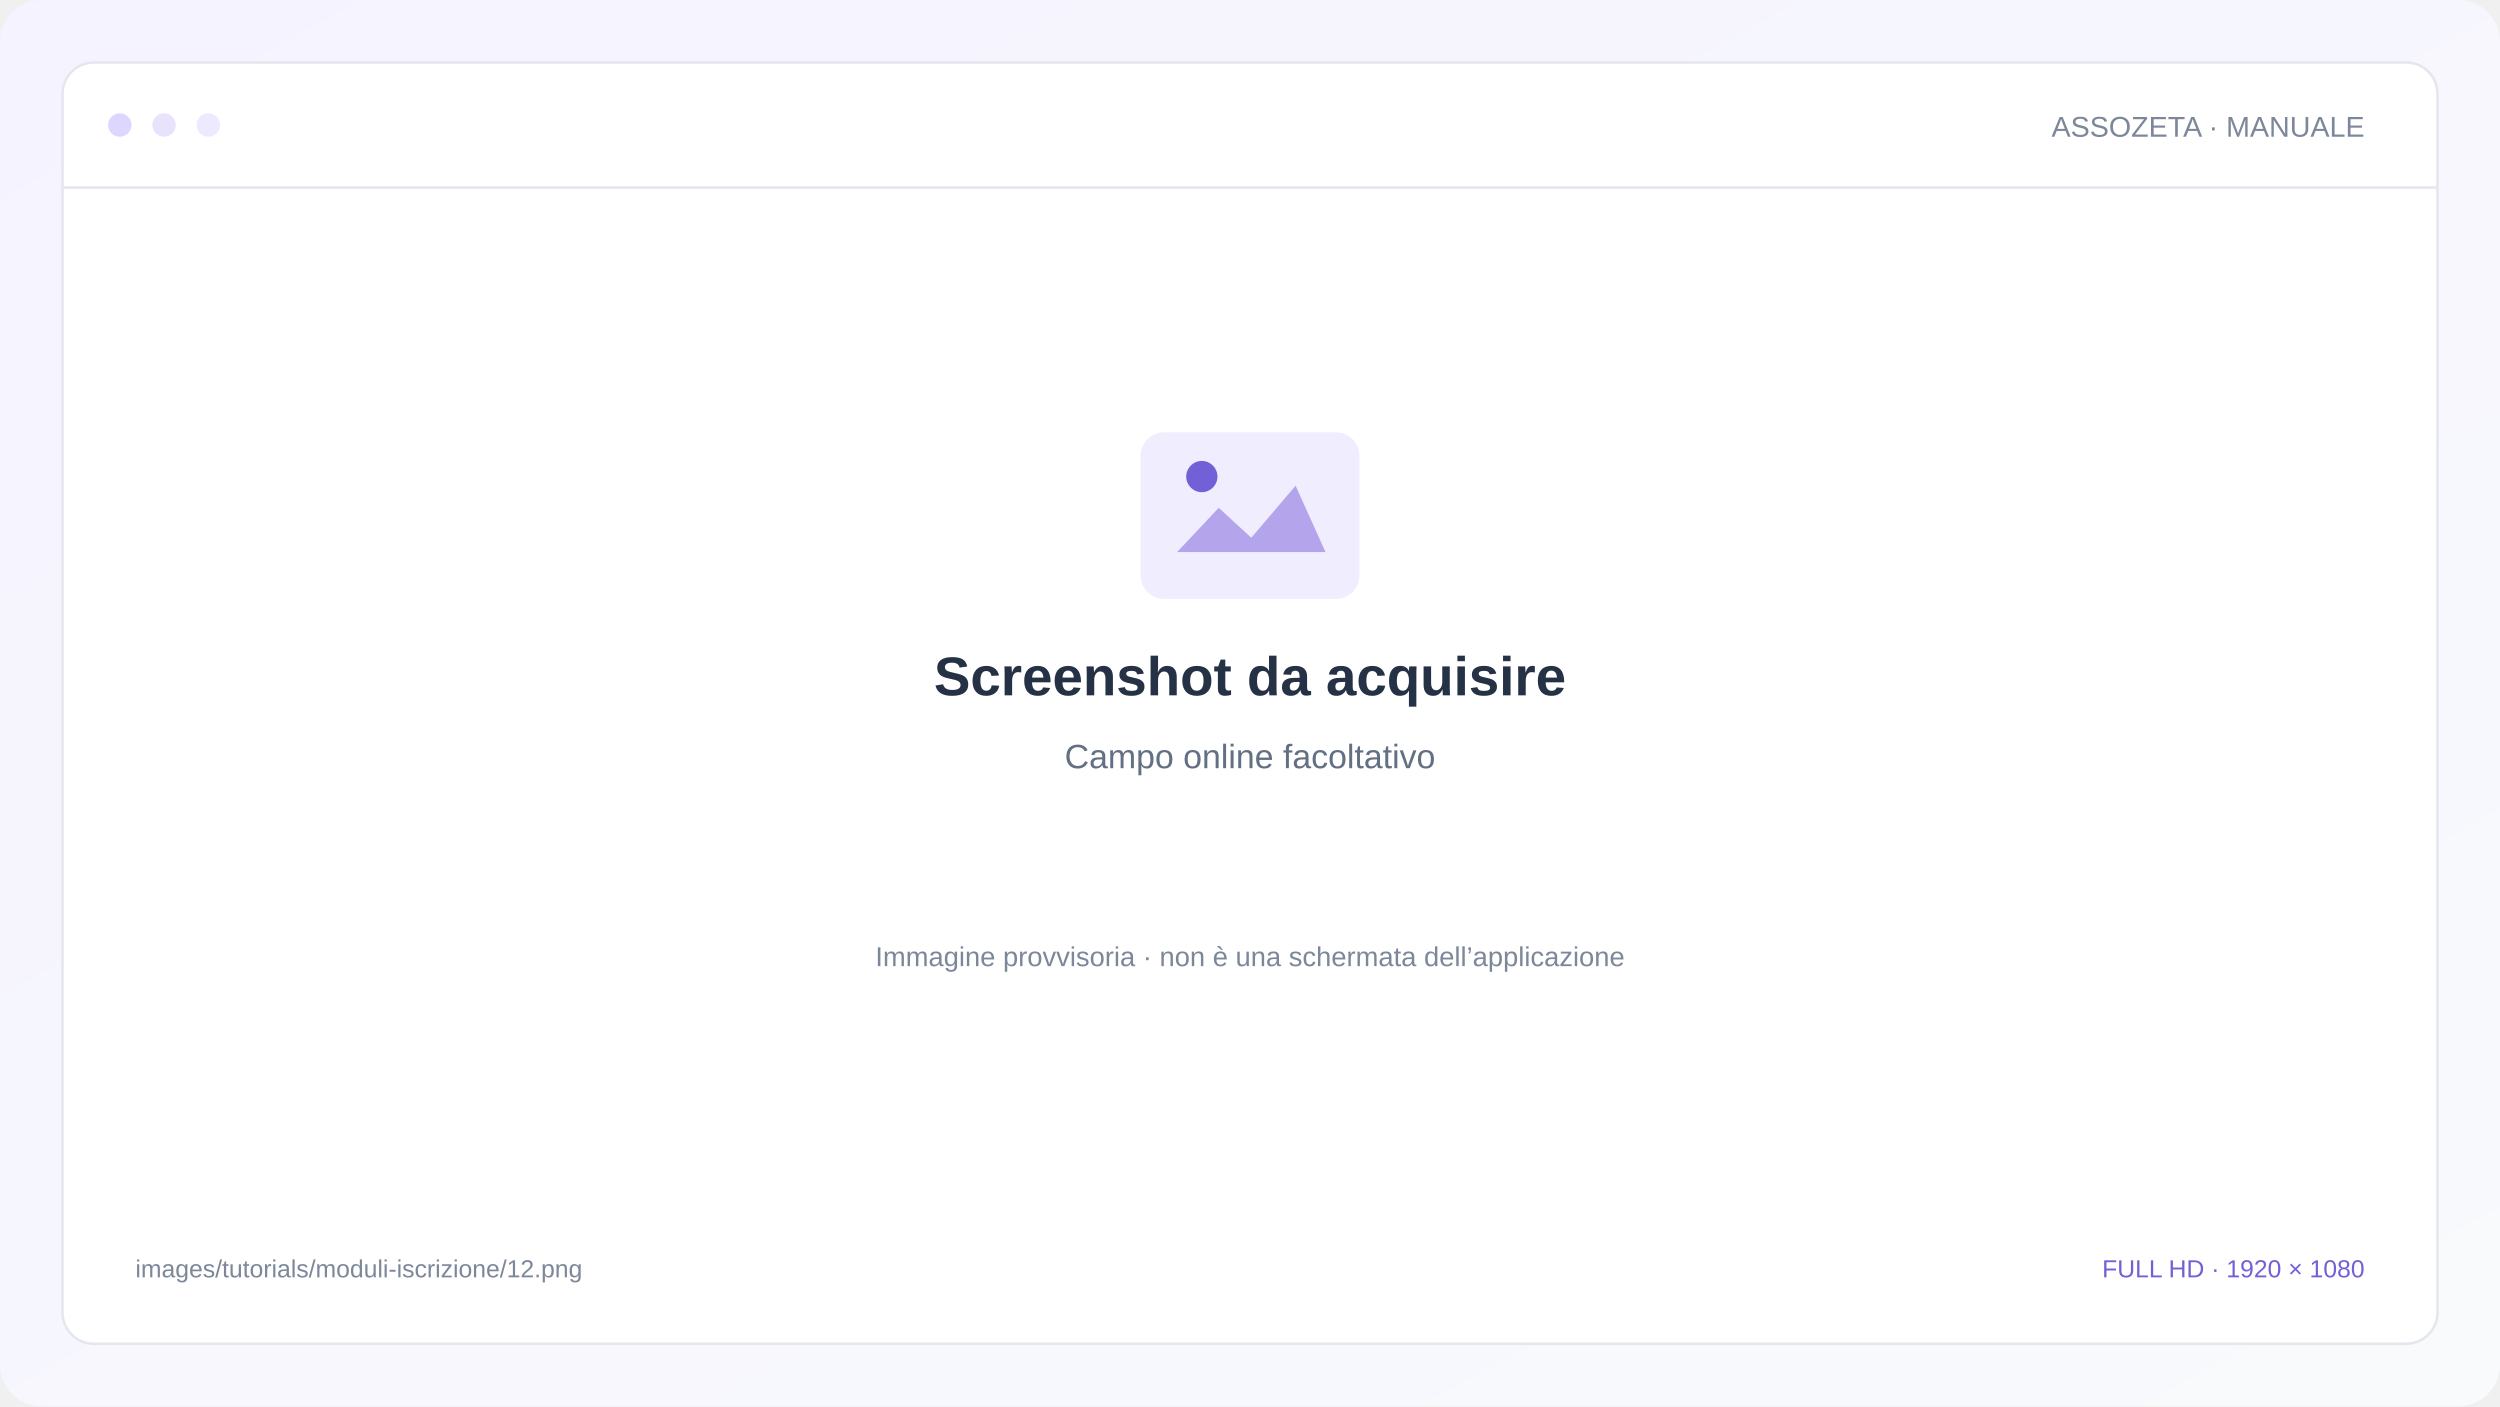
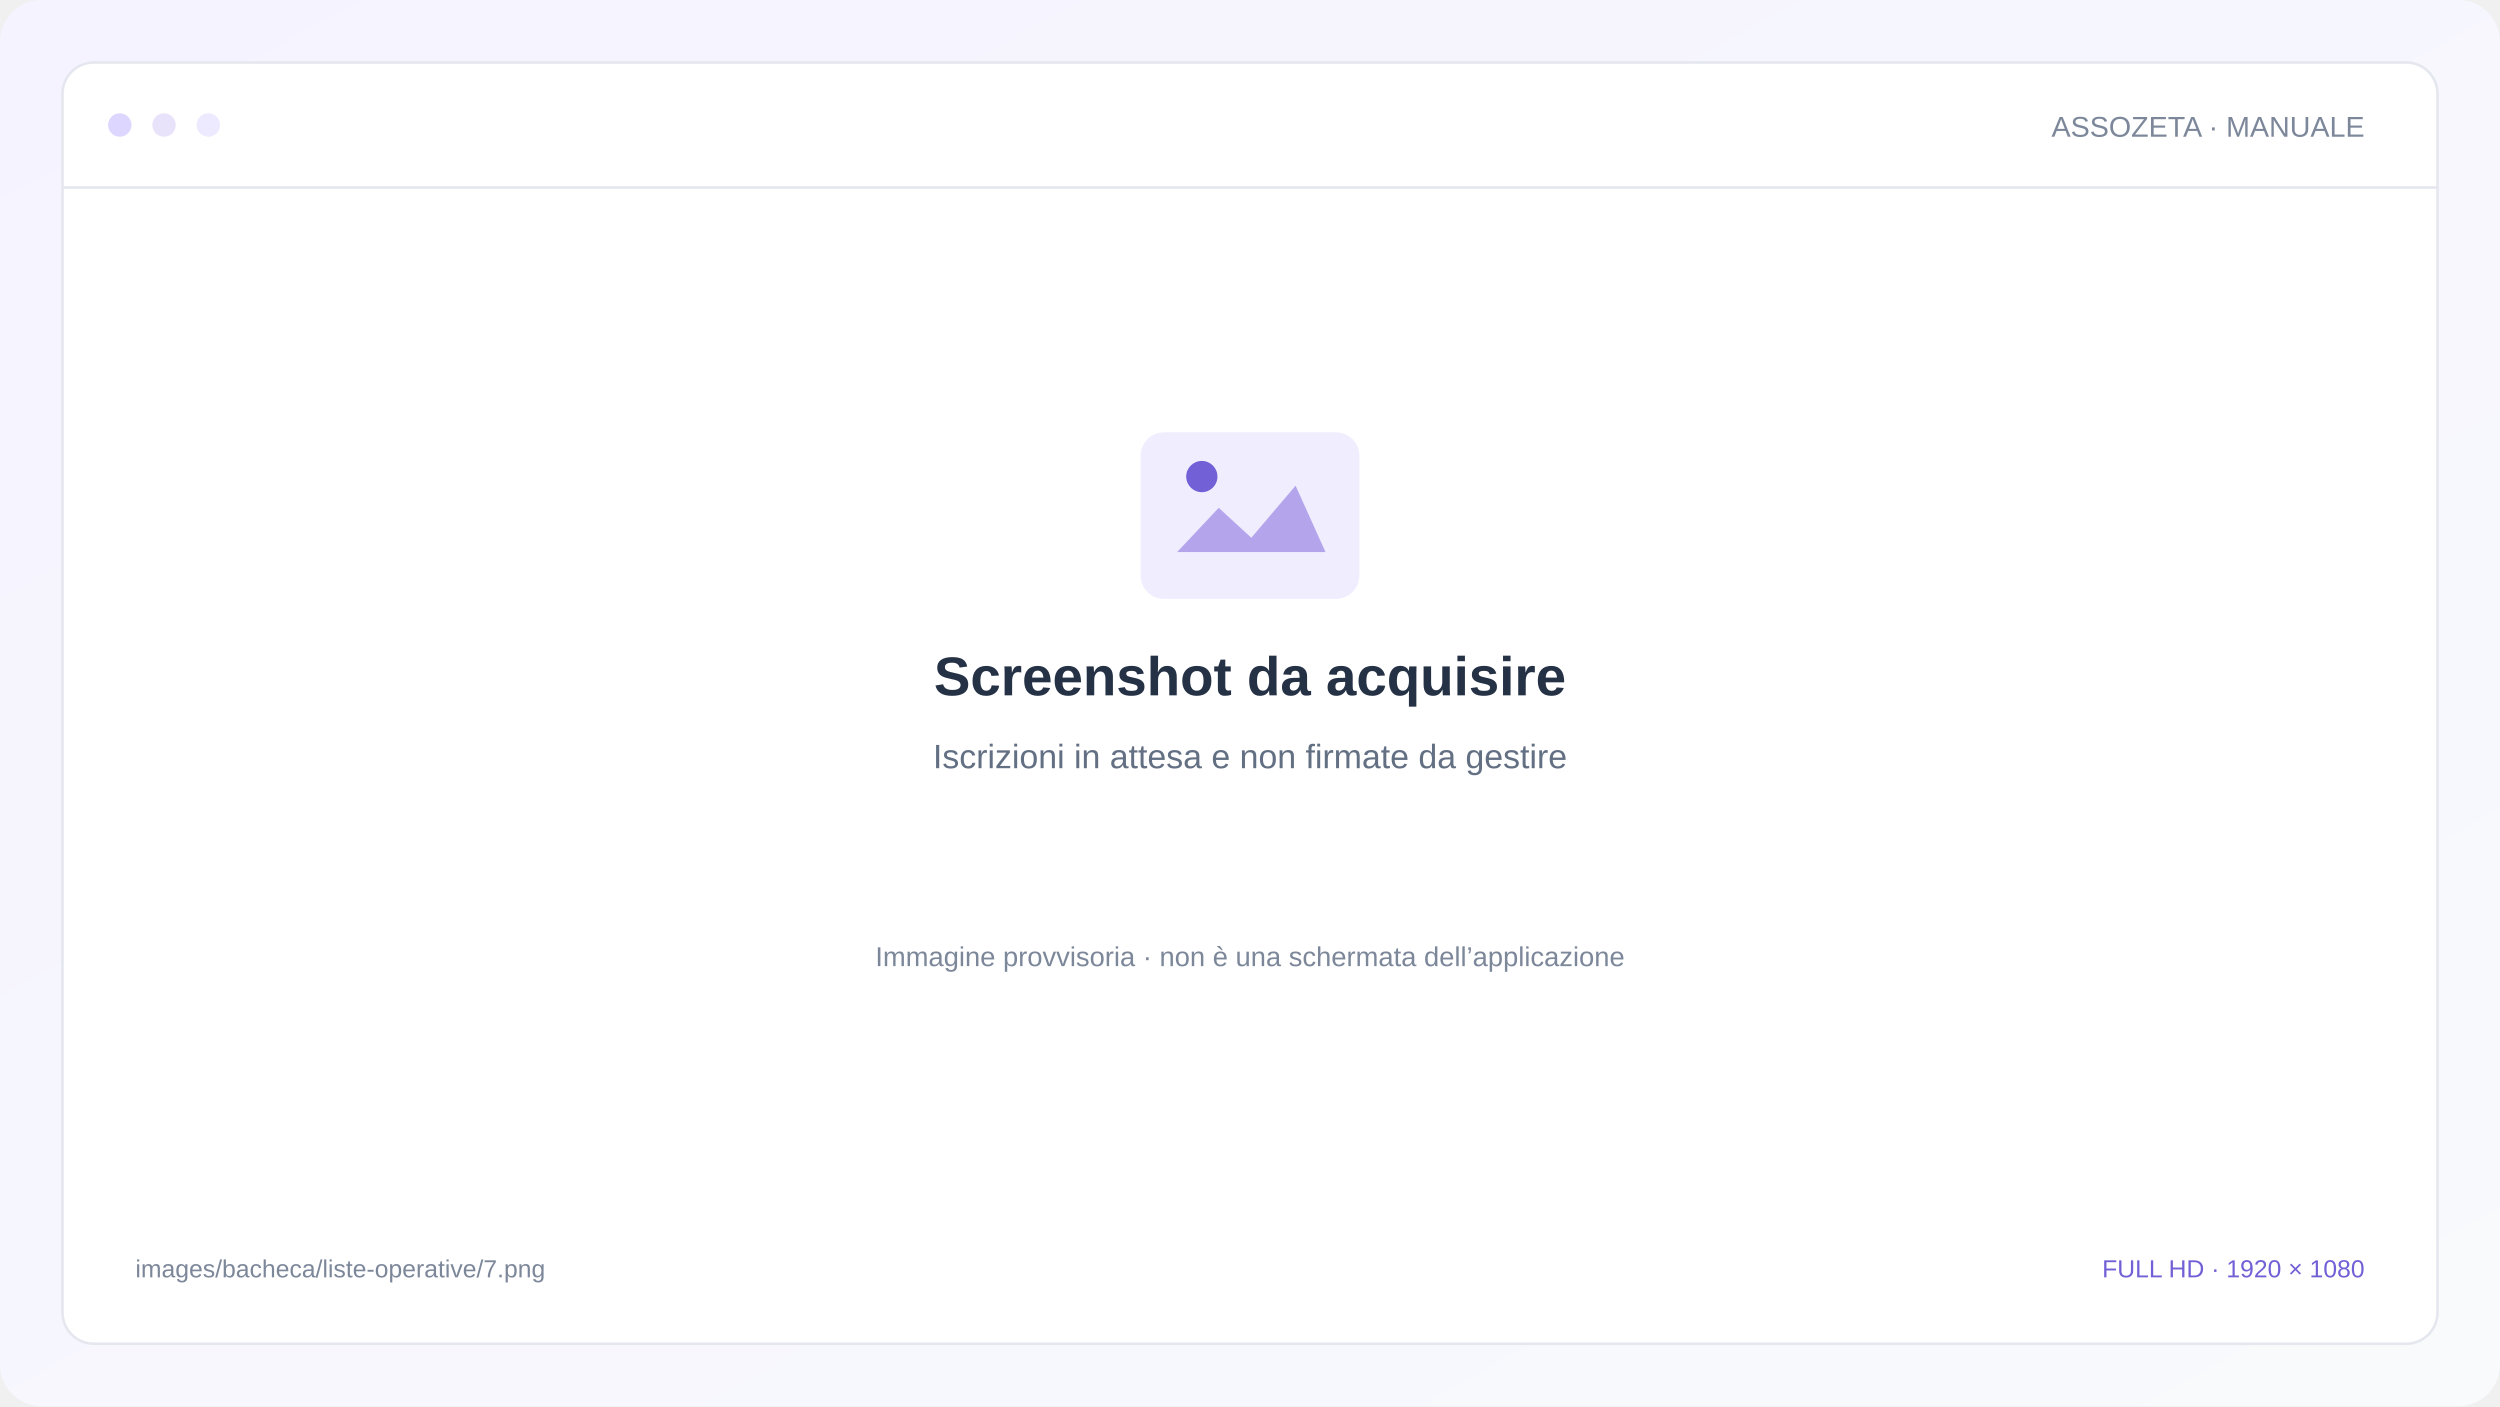
<svg xmlns="http://www.w3.org/2000/svg" width="1920" height="1080" viewBox="0 0 1920 1080" data-assozeta-manuale-placeholder="true" role="img" aria-labelledby="title description">
  <defs>
    <linearGradient id="surface" x2="1" y2="1">
      <stop stop-color="#f5f3ff" />
      <stop offset="1" stop-color="#f8fafc" />
    </linearGradient>
  </defs>
  <rect width="1920" height="1080" rx="32" fill="url(#surface)" />
  <rect x="48" y="48" width="1824" height="984" rx="24" fill="#fff" stroke="#e5e7ef" stroke-width="2" />
  <path d="M48 144H1872" stroke="#e5e7ef" stroke-width="2" />
  <circle cx="92" cy="96" r="9" fill="#ddd6fe" />
  <circle cx="126" cy="96" r="9" fill="#e8e3fa" />
  <circle cx="160" cy="96" r="9" fill="#ede9fe" />
  <text x="1816" y="105" text-anchor="end" font-family="Arial, sans-serif" font-size="22" fill="#7c879a">ASSOZETA · MANUALE</text>
  <rect x="876" y="332" width="168" height="128" rx="18" fill="#f0edff" />
  <path d="M904 424l32-34 25 23 34-40 23 51H904z" fill="#b4a4ec" />
  <circle cx="923" cy="366" r="12" fill="#7160d6" />
  <text x="960" y="534" text-anchor="middle" font-family="Arial, sans-serif" font-size="42" font-weight="700" fill="#253145">Screenshot da acquisire</text>
  <text x="960" y="590" text-anchor="middle" font-family="Arial, sans-serif" font-size="26" fill="#637083">
-     <tspan x="960" dy="0">Campo online facoltativo</tspan>
+     <tspan x="960" dy="0">Iscrizioni in attesa e non firmate da gestire</tspan>
  </text>
  <text x="960" y="742" text-anchor="middle" font-family="Arial, sans-serif" font-size="21" fill="#7c879a">Immagine provvisoria · non è una schermata dell’applicazione</text>
-   <text x="104" y="981" font-family="Arial, sans-serif" font-size="19" fill="#7c879a">images/tutorials/moduli-iscrizione/12.png</text>
+   <text x="104" y="981" font-family="Arial, sans-serif" font-size="19" fill="#7c879a">images/bacheca/liste-operative/7.png</text>
  <text x="1816" y="981" text-anchor="end" font-family="Arial, sans-serif" font-size="19" fill="#7160d6">FULL HD · 1920 × 1080</text>
</svg>
